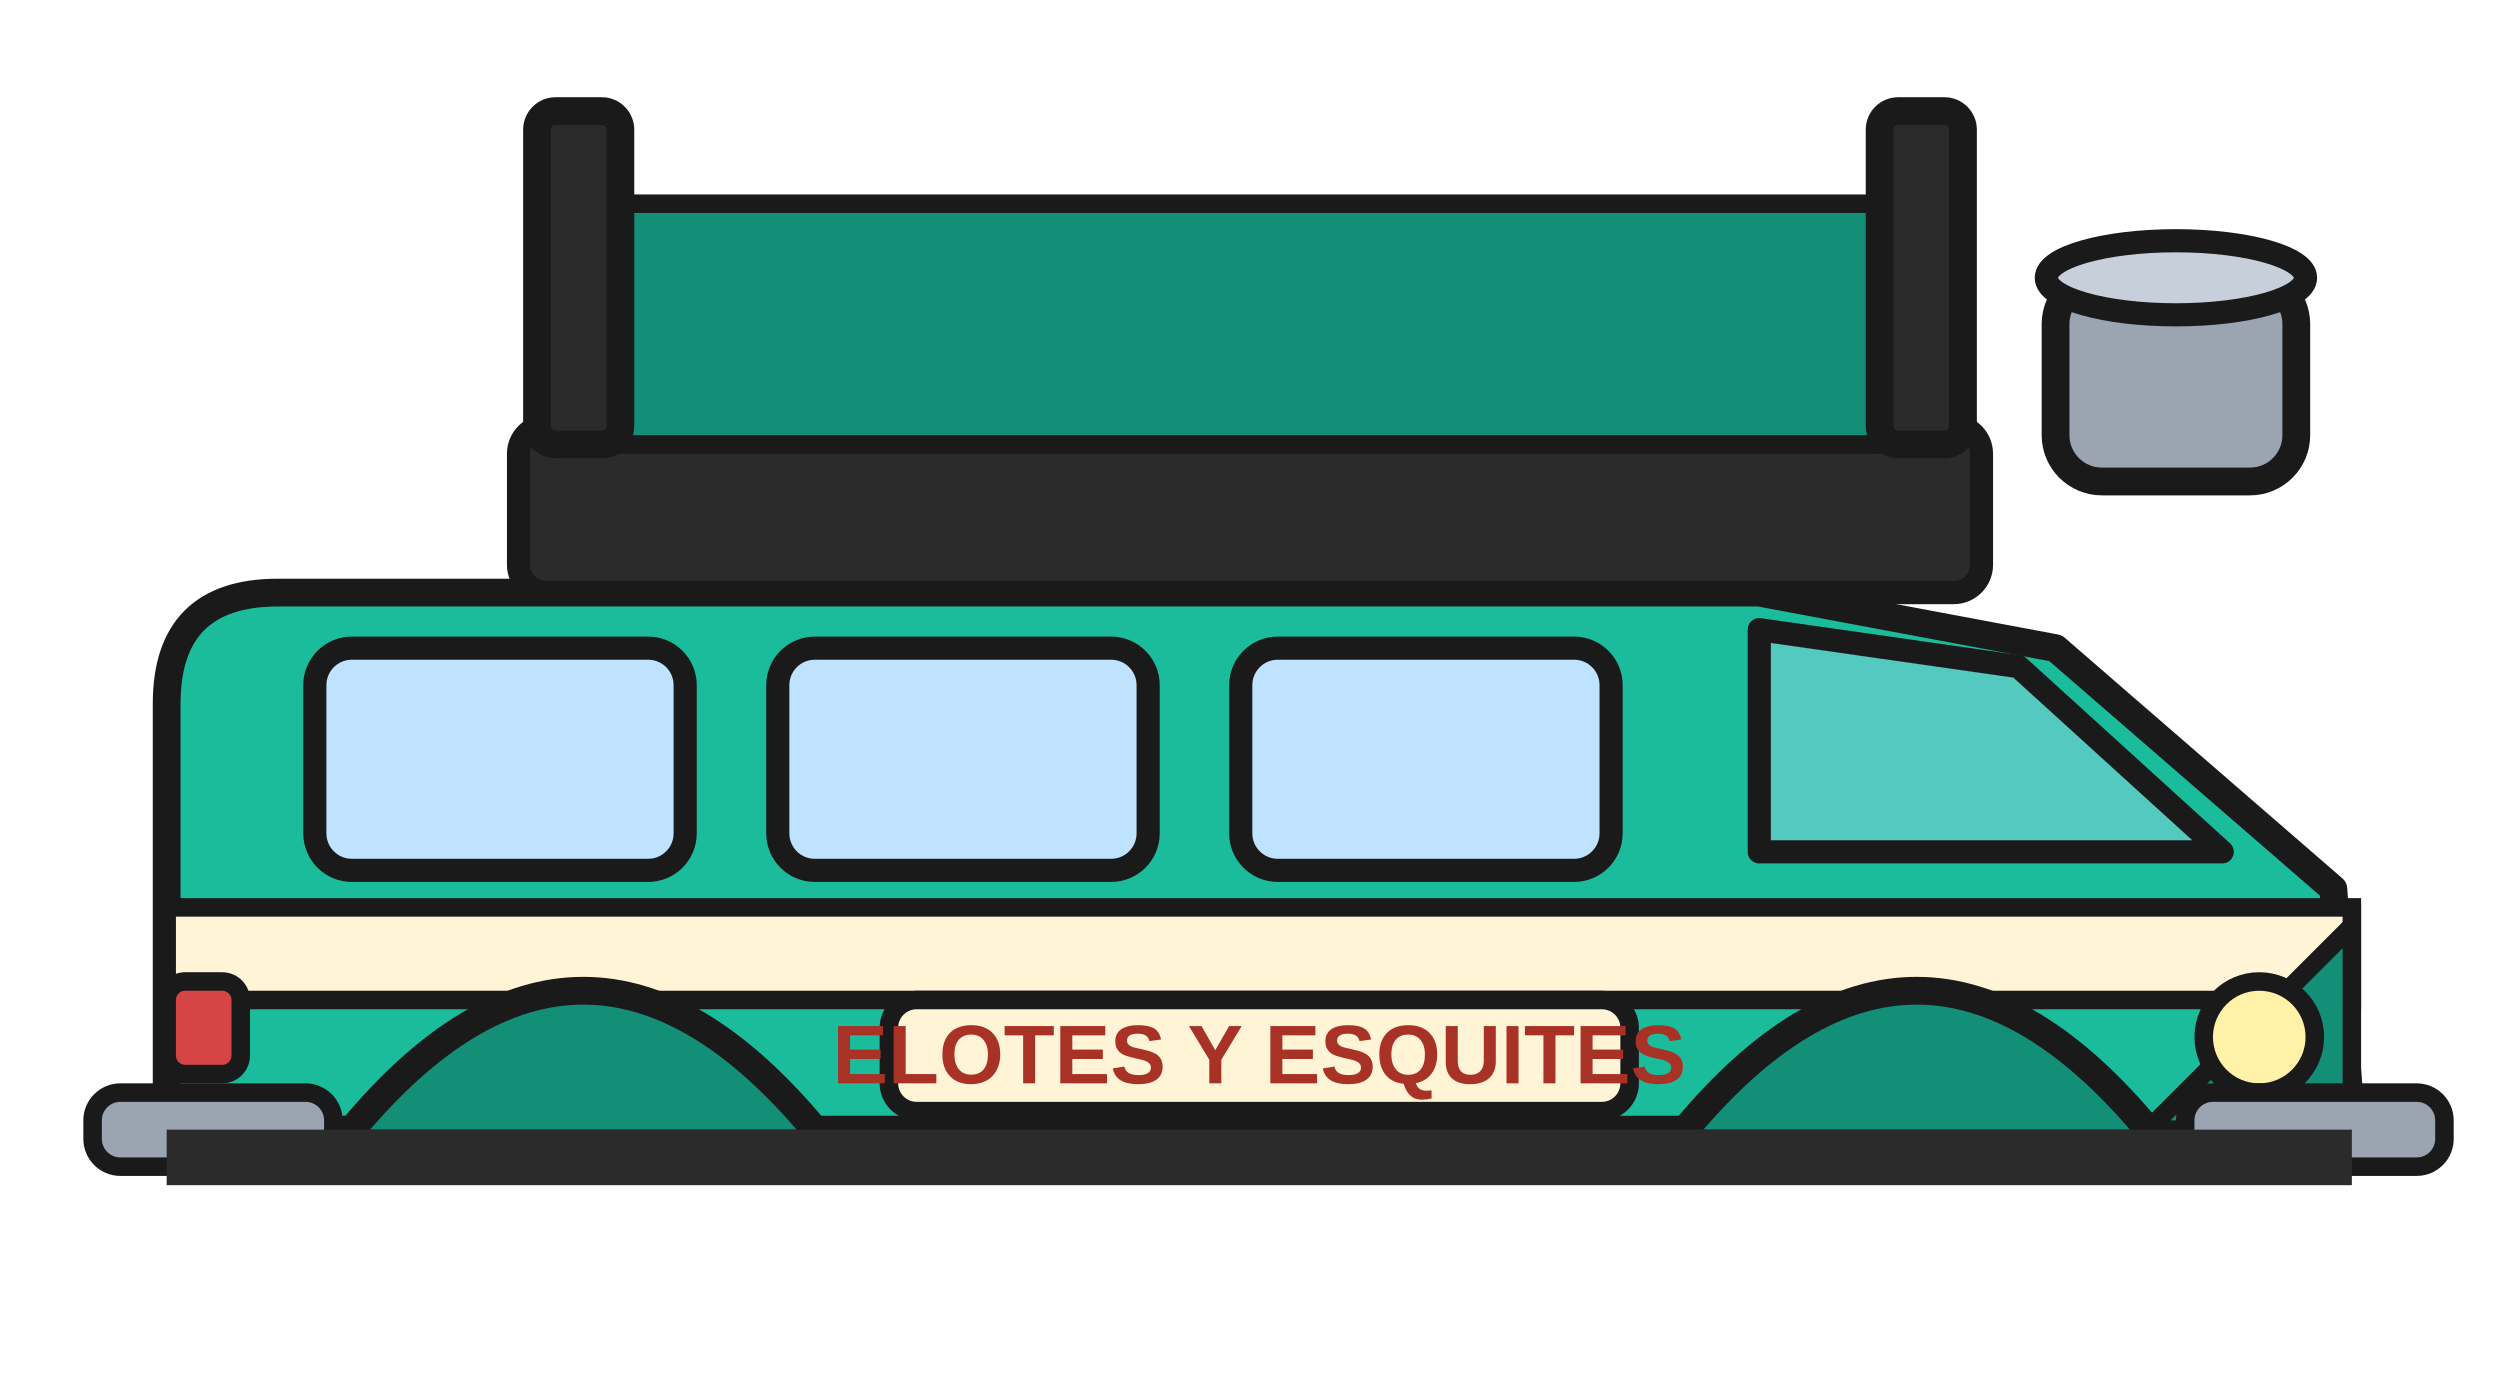
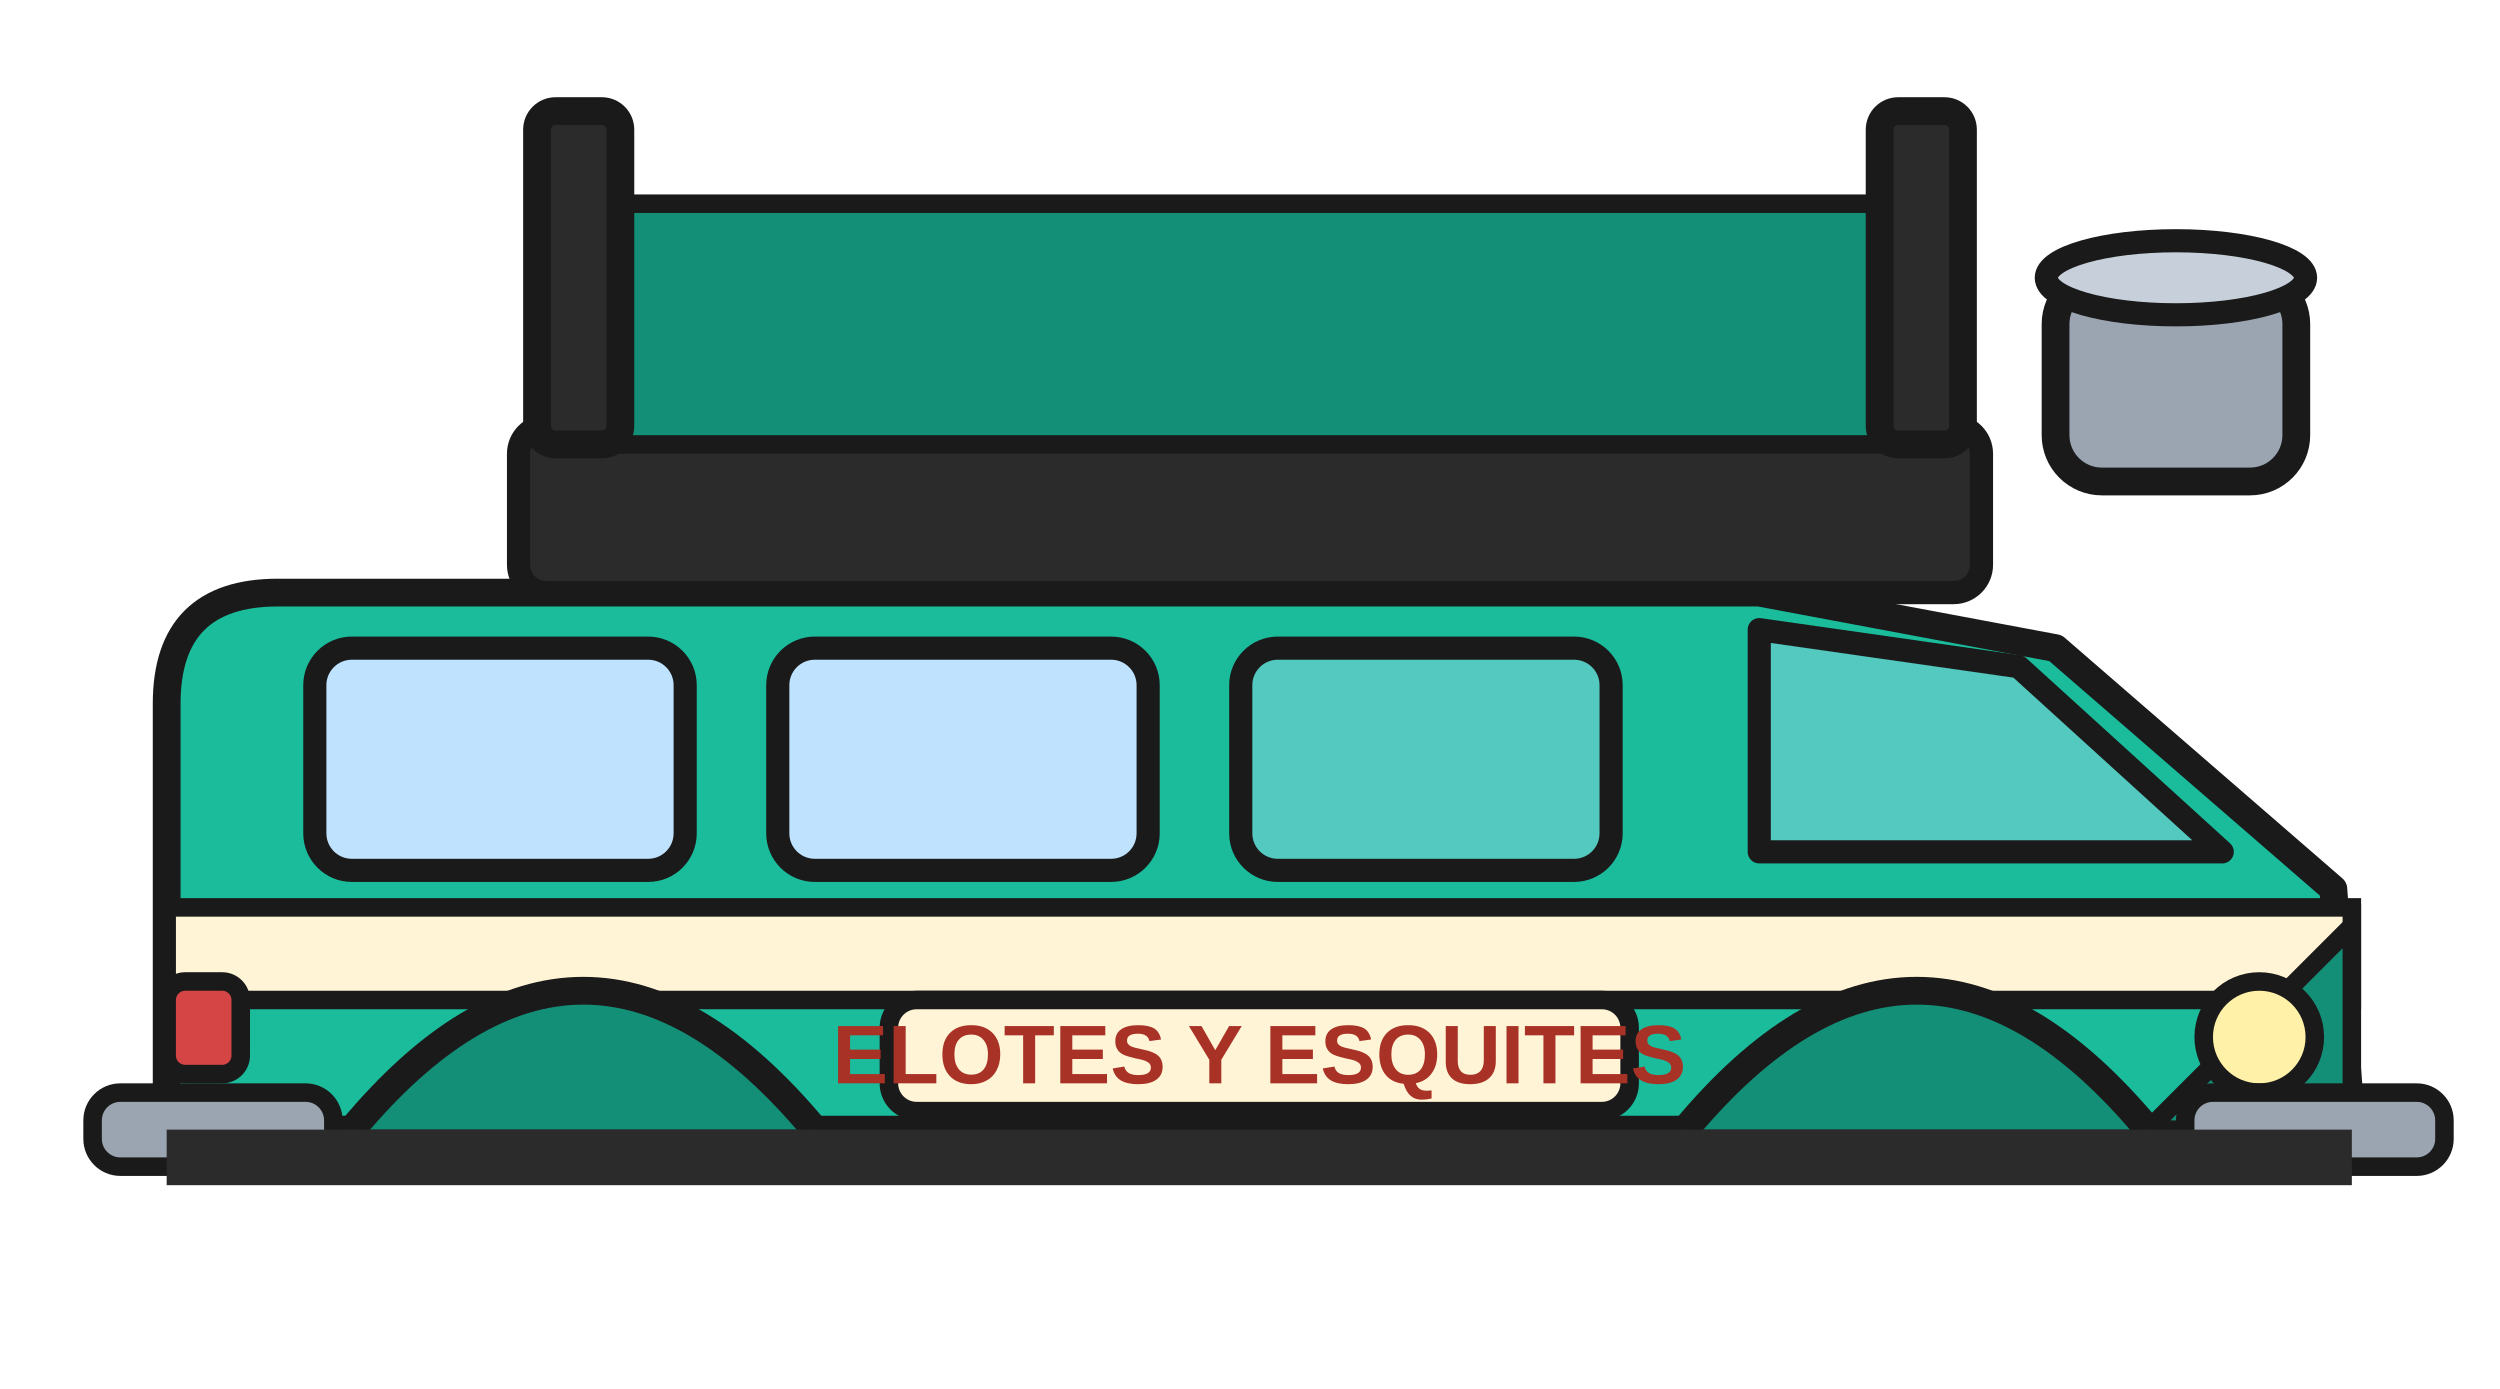
<svg xmlns="http://www.w3.org/2000/svg" viewBox="0 0 270 150" width="270" height="150">
  <path d="M18 122 L18 76 Q18 64 30 64 L190 64 L222 70 L252 96 L254 122 Z" fill="#1abc9c" stroke="#1a1a1a" stroke-width="3" stroke-linejoin="round" />
  <path d="M18 98 L254 98 L254 108 L18 108 Z" fill="#fff4d6" stroke="#1a1a1a" stroke-width="2" />
  <rect x="34" y="70" width="40" height="24" rx="4" fill="#bfe3ff" stroke="#1a1a1a" stroke-width="2.5" />
  <rect x="84" y="70" width="40" height="24" rx="4" fill="#bfe3ff" stroke="#1a1a1a" stroke-width="2.5" />
-   <rect x="134" y="70" width="40" height="24" rx="4" fill="#bfe3ff" stroke="#1a1a1a" stroke-width="2.5" />
+   <rect x="134" y="70" width="40" height="24" rx="4" fill="#bfe3ff" fill-opacity="0.35" stroke="#1a1a1a" stroke-width="2.5" />
  <path d="M190 68 L218 72 L240 92 L190 92 Z" fill="#bfe3ff" fill-opacity="0.35" stroke="#1a1a1a" stroke-width="2.5" stroke-linejoin="round" />
  <path d="M254 100 L232 122 L254 122 Z" fill="#148f77" stroke="#1a1a1a" stroke-width="2" />
  <circle cx="244" cy="112" r="6" fill="#fff1a8" stroke="#1a1a1a" stroke-width="2" />
  <rect x="18" y="106" width="8" height="10" rx="2" fill="#d64545" stroke="#1a1a1a" stroke-width="2" />
  <rect x="10" y="118" width="26" height="8" rx="3" fill="#9aa5b1" stroke="#1a1a1a" stroke-width="2" />
  <rect x="236" y="118" width="28" height="8" rx="3" fill="#9aa5b1" stroke="#1a1a1a" stroke-width="2" />
  <path d="M38 122 Q63 92 88 122" fill="#148f77" stroke="#1a1a1a" stroke-width="3" />
  <path d="M182 122 Q207 92 232 122" fill="#148f77" stroke="#1a1a1a" stroke-width="3" />
  <rect x="18" y="122" width="236" height="6" fill="#2b2b2b" />
  <rect x="56" y="46" width="158" height="18" rx="3" fill="#2b2b2b" stroke="#1a1a1a" stroke-width="2.5" />
  <rect x="62" y="22" width="146" height="26" fill="#148f77" stroke="#1a1a1a" stroke-width="2" />
  <rect x="58" y="12" width="9" height="36" rx="2" fill="#2b2b2b" stroke="#1a1a1a" stroke-width="3" />
  <rect x="203" y="12" width="9" height="36" rx="2" fill="#2b2b2b" stroke="#1a1a1a" stroke-width="3" />
  <rect x="222" y="30" width="26" height="22" rx="5" fill="#9aa5b1" stroke="#1a1a1a" stroke-width="3" />
  <ellipse cx="235" cy="30" rx="14" ry="4" fill="#c7d0da" stroke="#1a1a1a" stroke-width="2.5" />
  <rect x="96" y="108" width="80" height="12" rx="3" fill="#fff4d6" stroke="#1a1a1a" stroke-width="2" />
  <text x="136" y="117" font-family="Arial, Helvetica, sans-serif" font-size="9" font-weight="bold" fill="#a93226" text-anchor="middle">ELOTES Y ESQUITES</text>
</svg>
